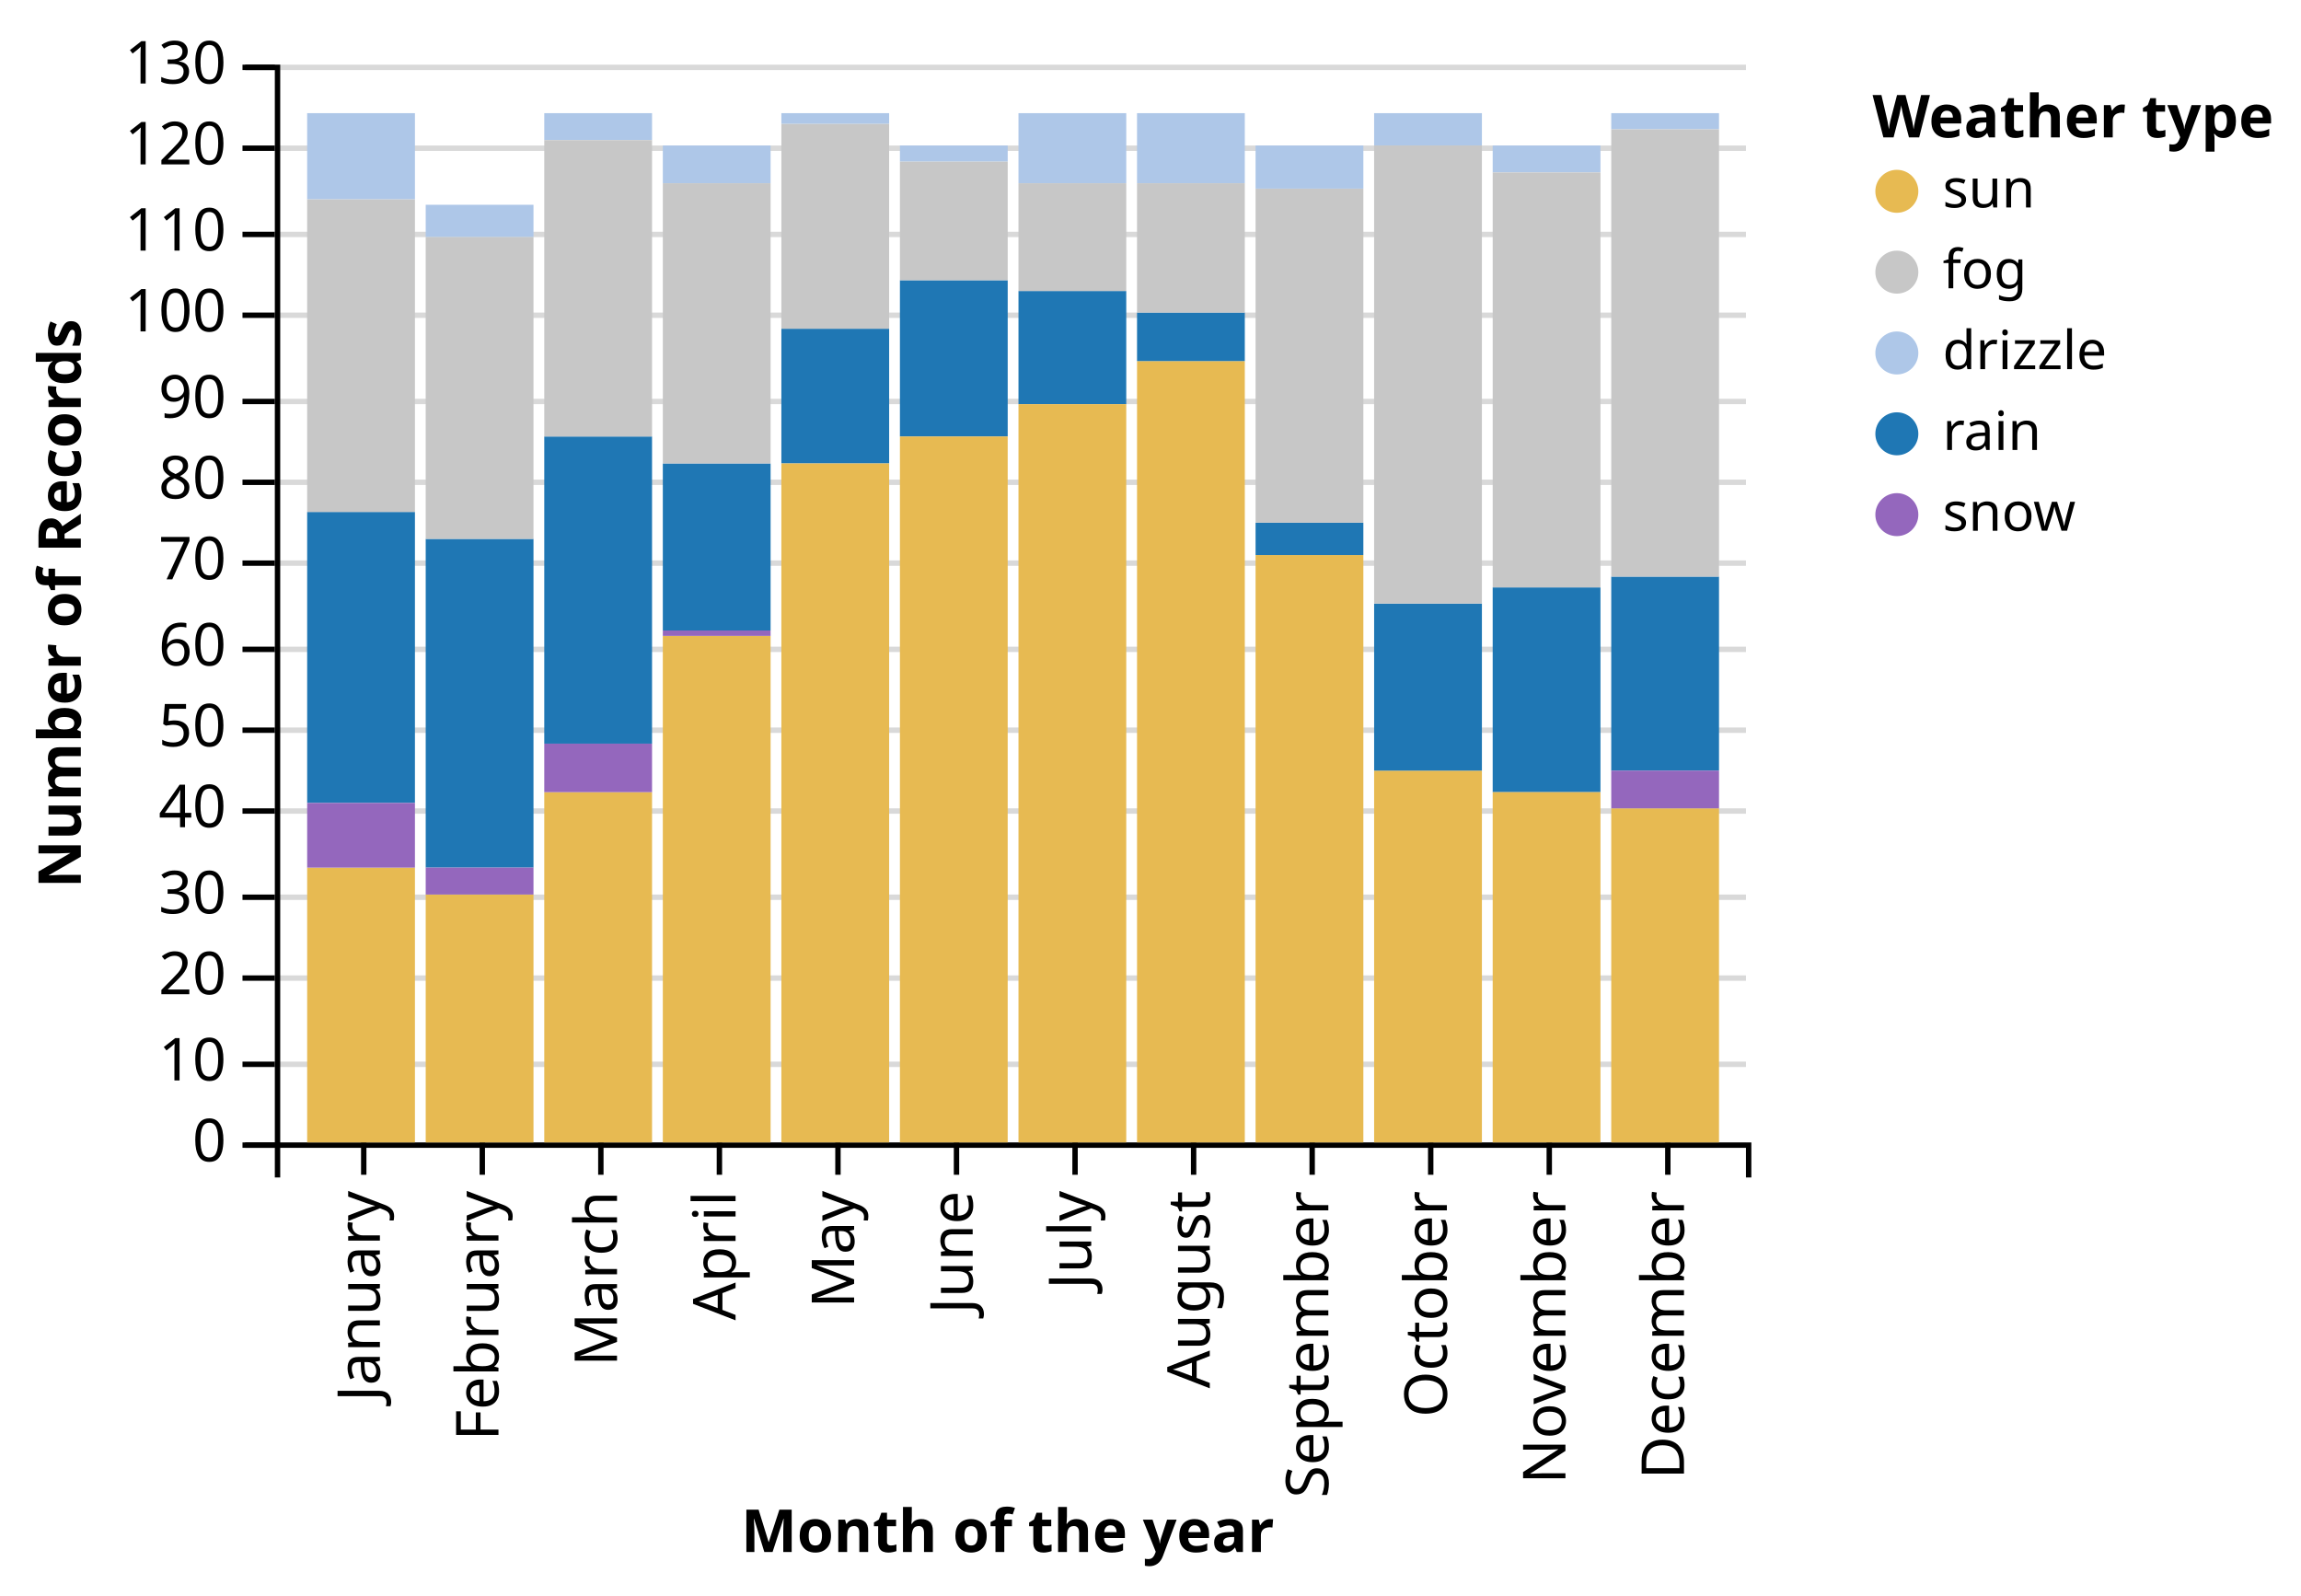
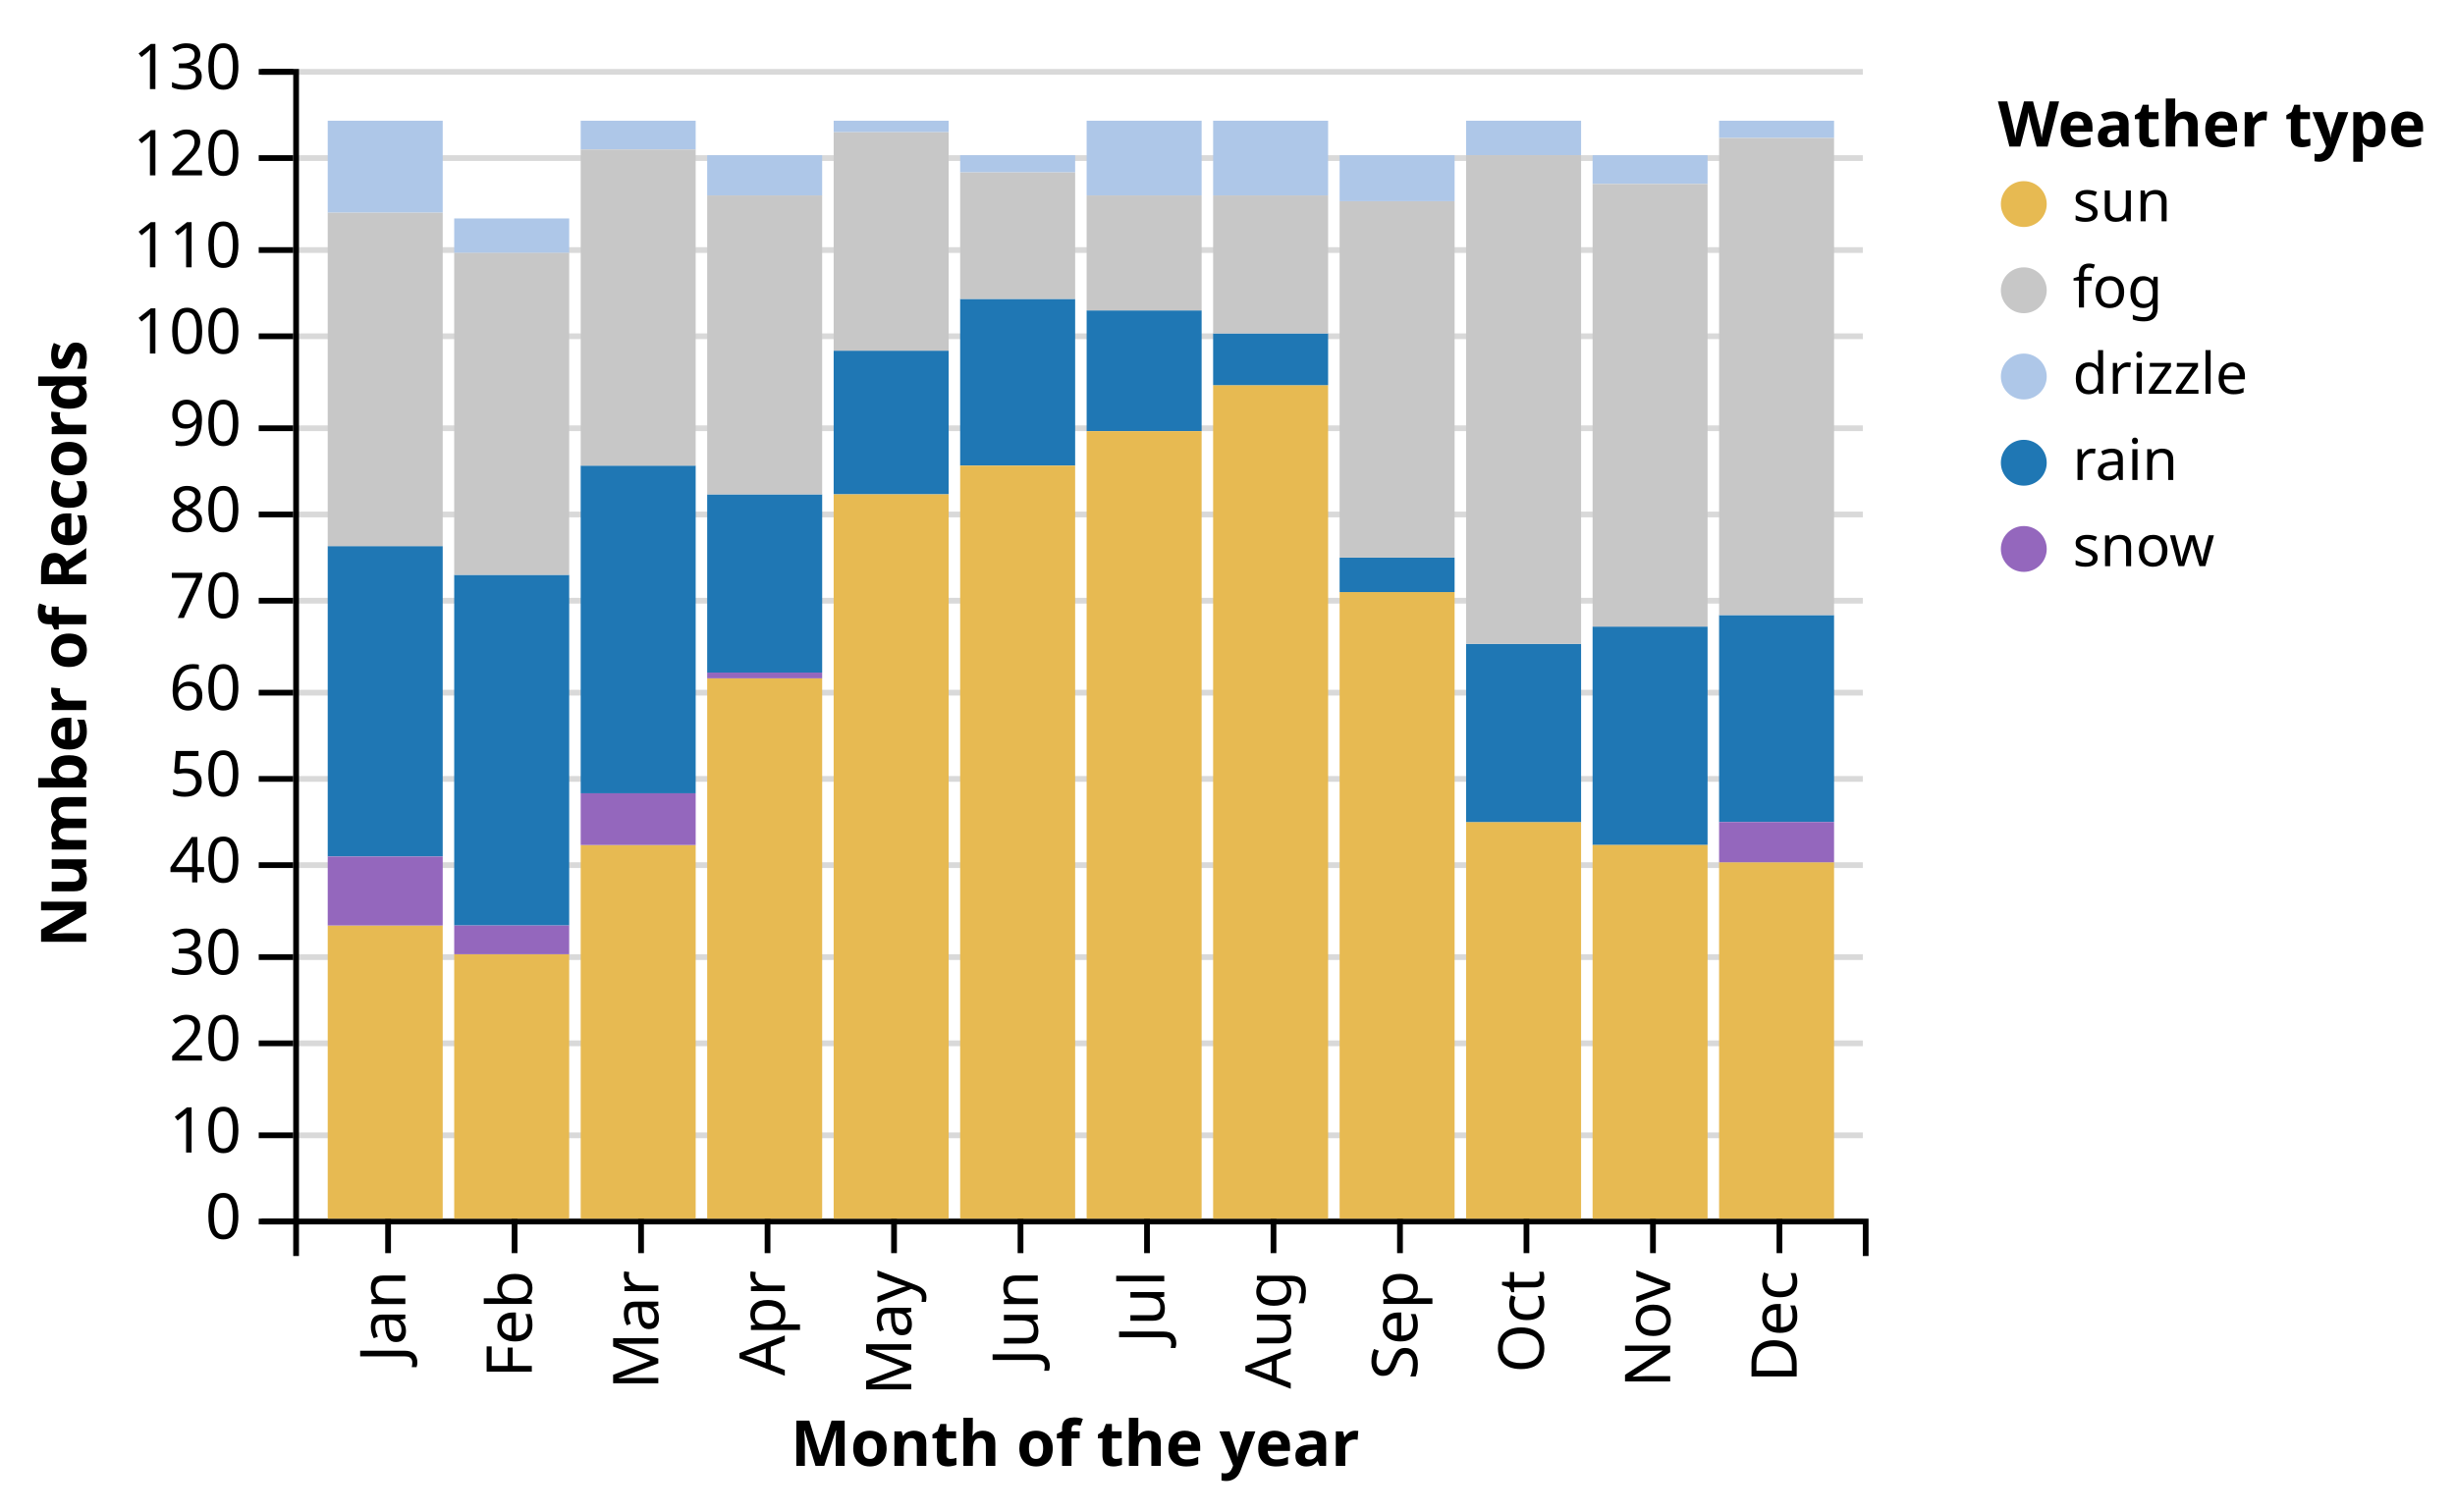
- <svg xmlns="http://www.w3.org/2000/svg" class="marks" width="427" height="296" version="1.1">
+ <svg xmlns="http://www.w3.org/2000/svg" class="marks" width="427" height="263" version="1.1">
  <g transform="translate(51,12)">
    <g class="mark-group">
      <g transform="translate(0,0)">
        <rect class="background" width="1" height="1" style="fill: none;" />
        <g class="mark-group root">
          <g transform="translate(0,0)">
            <rect class="background" width="273" height="200" style="fill: none;" />
            <g class="mark-group">
              <g transform="translate(0,200)">
                <rect class="background" width="0" height="0" style="pointer-events: none; fill: none;" />
                <g class="mark-rule" style="pointer-events: none;" />
                <g class="mark-rule" style="pointer-events: none;">
                  <line transform="translate(16.5,0)" x2="0" y2="6" style="fill: none; stroke: #000; stroke-width: 1; opacity: 1;" />
                  <line transform="translate(38.5,0)" x2="0" y2="6" style="fill: none; stroke: #000; stroke-width: 1; opacity: 1;" />
                  <line transform="translate(60.5,0)" x2="0" y2="6" style="fill: none; stroke: #000; stroke-width: 1; opacity: 1;" />
                  <line transform="translate(82.5,0)" x2="0" y2="6" style="fill: none; stroke: #000; stroke-width: 1; opacity: 1;" />
                  <line transform="translate(104.5,0)" x2="0" y2="6" style="fill: none; stroke: #000; stroke-width: 1; opacity: 1;" />
                  <line transform="translate(126.5,0)" x2="0" y2="6" style="fill: none; stroke: #000; stroke-width: 1; opacity: 1;" />
                  <line transform="translate(148.5,0)" x2="0" y2="6" style="fill: none; stroke: #000; stroke-width: 1; opacity: 1;" />
                  <line transform="translate(170.5,0)" x2="0" y2="6" style="fill: none; stroke: #000; stroke-width: 1; opacity: 1;" />
                  <line transform="translate(192.5,0)" x2="0" y2="6" style="fill: none; stroke: #000; stroke-width: 1; opacity: 1;" />
                  <line transform="translate(214.5,0)" x2="0" y2="6" style="fill: none; stroke: #000; stroke-width: 1; opacity: 1;" />
                  <line transform="translate(236.5,0)" x2="0" y2="6" style="fill: none; stroke: #000; stroke-width: 1; opacity: 1;" />
                  <line transform="translate(258.5,0)" x2="0" y2="6" style="fill: none; stroke: #000; stroke-width: 1; opacity: 1;" />
                </g>
                <g class="mark-rule" style="pointer-events: none;" />
                <g class="mark-text">
-                   <text text-anchor="end" transform="translate(16.5,9) rotate(270) translate(0,3)" style="font: 11px sans-serif; fill: #000; opacity: 1;">January</text>
-                   <text text-anchor="end" transform="translate(38.5,9) rotate(270) translate(0,3)" style="font: 11px sans-serif; fill: #000; opacity: 1;">February</text>
-                   <text text-anchor="end" transform="translate(60.5,9) rotate(270) translate(0,3)" style="font: 11px sans-serif; fill: #000; opacity: 1;">March</text>
-                   <text text-anchor="end" transform="translate(82.5,9) rotate(270) translate(0,3)" style="font: 11px sans-serif; fill: #000; opacity: 1;">April</text>
+                   <text text-anchor="end" transform="translate(16.5,9) rotate(270) translate(0,3)" style="font: 11px sans-serif; fill: #000; opacity: 1;">Jan</text>
+                   <text text-anchor="end" transform="translate(38.5,9) rotate(270) translate(0,3)" style="font: 11px sans-serif; fill: #000; opacity: 1;">Feb</text>
+                   <text text-anchor="end" transform="translate(60.5,9) rotate(270) translate(0,3)" style="font: 11px sans-serif; fill: #000; opacity: 1;">Mar</text>
+                   <text text-anchor="end" transform="translate(82.5,9) rotate(270) translate(0,3)" style="font: 11px sans-serif; fill: #000; opacity: 1;">Apr</text>
                  <text text-anchor="end" transform="translate(104.5,9) rotate(270) translate(0,3)" style="font: 11px sans-serif; fill: #000; opacity: 1;">May</text>
-                   <text text-anchor="end" transform="translate(126.5,9) rotate(270) translate(0,3)" style="font: 11px sans-serif; fill: #000; opacity: 1;">June</text>
-                   <text text-anchor="end" transform="translate(148.5,9) rotate(270) translate(0,3)" style="font: 11px sans-serif; fill: #000; opacity: 1;">July</text>
-                   <text text-anchor="end" transform="translate(170.5,9) rotate(270) translate(0,3)" style="font: 11px sans-serif; fill: #000; opacity: 1;">August</text>
-                   <text text-anchor="end" transform="translate(192.5,9) rotate(270) translate(0,3)" style="font: 11px sans-serif; fill: #000; opacity: 1;">September</text>
-                   <text text-anchor="end" transform="translate(214.5,9) rotate(270) translate(0,3)" style="font: 11px sans-serif; fill: #000; opacity: 1;">October</text>
-                   <text text-anchor="end" transform="translate(236.5,9) rotate(270) translate(0,3)" style="font: 11px sans-serif; fill: #000; opacity: 1;">November</text>
-                   <text text-anchor="end" transform="translate(258.5,9) rotate(270) translate(0,3)" style="font: 11px sans-serif; fill: #000; opacity: 1;">December</text>
+                   <text text-anchor="end" transform="translate(126.5,9) rotate(270) translate(0,3)" style="font: 11px sans-serif; fill: #000; opacity: 1;">Jun</text>
+                   <text text-anchor="end" transform="translate(148.5,9) rotate(270) translate(0,3)" style="font: 11px sans-serif; fill: #000; opacity: 1;">Jul</text>
+                   <text text-anchor="end" transform="translate(170.5,9) rotate(270) translate(0,3)" style="font: 11px sans-serif; fill: #000; opacity: 1;">Aug</text>
+                   <text text-anchor="end" transform="translate(192.5,9) rotate(270) translate(0,3)" style="font: 11px sans-serif; fill: #000; opacity: 1;">Sep</text>
+                   <text text-anchor="end" transform="translate(214.5,9) rotate(270) translate(0,3)" style="font: 11px sans-serif; fill: #000; opacity: 1;">Oct</text>
+                   <text text-anchor="end" transform="translate(236.5,9) rotate(270) translate(0,3)" style="font: 11px sans-serif; fill: #000; opacity: 1;">Nov</text>
+                   <text text-anchor="end" transform="translate(258.5,9) rotate(270) translate(0,3)" style="font: 11px sans-serif; fill: #000; opacity: 1;">Dec</text>
                </g>
                <g class="mark-path" style="pointer-events: none;">
                  <path transform="translate(0.5,0.5)" d="M0,6V0H273V6" style="fill: none; stroke: #000; stroke-width: 1;" />
                </g>
                <g class="mark-text">
-                   <text text-anchor="middle" transform="translate(136,76)" style="font: bold 11px sans-serif; fill: #000;">Month of the year</text>
+                   <text text-anchor="middle" transform="translate(136,43)" style="font: bold 11px sans-serif; fill: #000;">Month of the year</text>
                </g>
              </g>
            </g>
            <g class="mark-group">
              <g transform="translate(0,0)">
                <rect class="background" width="0" height="0" style="pointer-events: none; fill: none;" />
                <g class="mark-rule" style="pointer-events: none;">
                  <line transform="translate(0,200.5)" x2="273" y2="0" style="fill: none; stroke: #000; stroke-opacity: 0.15; opacity: 1;" />
                  <line transform="translate(0,185.5)" x2="273" y2="0" style="fill: none; stroke: #000; stroke-opacity: 0.15; opacity: 1;" />
                  <line transform="translate(0,169.5)" x2="273" y2="0" style="fill: none; stroke: #000; stroke-opacity: 0.15; opacity: 1;" />
                  <line transform="translate(0,154.5)" x2="273" y2="0" style="fill: none; stroke: #000; stroke-opacity: 0.15; opacity: 1;" />
                  <line transform="translate(0,138.5)" x2="273" y2="0" style="fill: none; stroke: #000; stroke-opacity: 0.15; opacity: 1;" />
                  <line transform="translate(0,123.5)" x2="273" y2="0" style="fill: none; stroke: #000; stroke-opacity: 0.15; opacity: 1;" />
                  <line transform="translate(0,108.5)" x2="273" y2="0" style="fill: none; stroke: #000; stroke-opacity: 0.15; opacity: 1;" />
                  <line transform="translate(0,92.5)" x2="273" y2="0" style="fill: none; stroke: #000; stroke-opacity: 0.15; opacity: 1;" />
                  <line transform="translate(0,77.5)" x2="273" y2="0" style="fill: none; stroke: #000; stroke-opacity: 0.15; opacity: 1;" />
                  <line transform="translate(0,62.5)" x2="273" y2="0" style="fill: none; stroke: #000; stroke-opacity: 0.15; opacity: 1;" />
                  <line transform="translate(0,46.5)" x2="273" y2="0" style="fill: none; stroke: #000; stroke-opacity: 0.15; opacity: 1;" />
                  <line transform="translate(0,31.5)" x2="273" y2="0" style="fill: none; stroke: #000; stroke-opacity: 0.15; opacity: 1;" />
                  <line transform="translate(0,15.5)" x2="273" y2="0" style="fill: none; stroke: #000; stroke-opacity: 0.15; opacity: 1;" />
                  <line transform="translate(0,0.5)" x2="273" y2="0" style="fill: none; stroke: #000; stroke-opacity: 0.15; opacity: 1;" />
                </g>
                <g class="mark-rule" style="pointer-events: none;">
                  <line transform="translate(-6,200.5)" x2="6" y2="0" style="fill: none; stroke: #000; stroke-width: 1; opacity: 1;" />
                  <line transform="translate(-6,185.5)" x2="6" y2="0" style="fill: none; stroke: #000; stroke-width: 1; opacity: 1;" />
                  <line transform="translate(-6,169.5)" x2="6" y2="0" style="fill: none; stroke: #000; stroke-width: 1; opacity: 1;" />
                  <line transform="translate(-6,154.5)" x2="6" y2="0" style="fill: none; stroke: #000; stroke-width: 1; opacity: 1;" />
                  <line transform="translate(-6,138.5)" x2="6" y2="0" style="fill: none; stroke: #000; stroke-width: 1; opacity: 1;" />
                  <line transform="translate(-6,123.5)" x2="6" y2="0" style="fill: none; stroke: #000; stroke-width: 1; opacity: 1;" />
                  <line transform="translate(-6,108.5)" x2="6" y2="0" style="fill: none; stroke: #000; stroke-width: 1; opacity: 1;" />
                  <line transform="translate(-6,92.5)" x2="6" y2="0" style="fill: none; stroke: #000; stroke-width: 1; opacity: 1;" />
                  <line transform="translate(-6,77.5)" x2="6" y2="0" style="fill: none; stroke: #000; stroke-width: 1; opacity: 1;" />
                  <line transform="translate(-6,62.5)" x2="6" y2="0" style="fill: none; stroke: #000; stroke-width: 1; opacity: 1;" />
                  <line transform="translate(-6,46.5)" x2="6" y2="0" style="fill: none; stroke: #000; stroke-width: 1; opacity: 1;" />
                  <line transform="translate(-6,31.5)" x2="6" y2="0" style="fill: none; stroke: #000; stroke-width: 1; opacity: 1;" />
                  <line transform="translate(-6,15.5)" x2="6" y2="0" style="fill: none; stroke: #000; stroke-width: 1; opacity: 1;" />
                  <line transform="translate(-6,0.5)" x2="6" y2="0" style="fill: none; stroke: #000; stroke-width: 1; opacity: 1;" />
                </g>
                <g class="mark-rule" style="pointer-events: none;" />
                <g class="mark-text">
                  <text text-anchor="end" transform="translate(-9,203.5)" style="font: 11px sans-serif; fill: #000; opacity: 1;">0</text>
                  <text text-anchor="end" transform="translate(-9,188.5)" style="font: 11px sans-serif; fill: #000; opacity: 1;">10</text>
                  <text text-anchor="end" transform="translate(-9,172.5)" style="font: 11px sans-serif; fill: #000; opacity: 1;">20</text>
                  <text text-anchor="end" transform="translate(-9,157.5)" style="font: 11px sans-serif; fill: #000; opacity: 1;">30</text>
                  <text text-anchor="end" transform="translate(-9,141.5)" style="font: 11px sans-serif; fill: #000; opacity: 1;">40</text>
                  <text text-anchor="end" transform="translate(-9,126.5)" style="font: 11px sans-serif; fill: #000; opacity: 1;">50</text>
                  <text text-anchor="end" transform="translate(-9,111.5)" style="font: 11px sans-serif; fill: #000; opacity: 1;">60</text>
                  <text text-anchor="end" transform="translate(-9,95.5)" style="font: 11px sans-serif; fill: #000; opacity: 1;">70</text>
                  <text text-anchor="end" transform="translate(-9,80.5)" style="font: 11px sans-serif; fill: #000; opacity: 1;">80</text>
                  <text text-anchor="end" transform="translate(-9,65.5)" style="font: 11px sans-serif; fill: #000; opacity: 1;">90</text>
                  <text text-anchor="end" transform="translate(-9,49.5)" style="font: 11px sans-serif; fill: #000; opacity: 1;">100</text>
                  <text text-anchor="end" transform="translate(-9,34.5)" style="font: 11px sans-serif; fill: #000; opacity: 1;">110</text>
                  <text text-anchor="end" transform="translate(-9,18.5)" style="font: 11px sans-serif; fill: #000; opacity: 1;">120</text>
                  <text text-anchor="end" transform="translate(-9,3.5)" style="font: 11px sans-serif; fill: #000; opacity: 1;">130</text>
                </g>
                <g class="mark-path" style="pointer-events: none;">
                  <path transform="translate(0.5,0.5)" d="M-6,0H0V200H-6" style="fill: none; stroke: #000; stroke-width: 1;" />
                </g>
                <g class="mark-text">
                  <text text-anchor="middle" transform="translate(-39,100) rotate(-90) translate(0,3)" style="font: bold 11px sans-serif; fill: #000;">Number of Records</text>
                </g>
              </g>
            </g>
            <g class="mark-rect marks">
              <rect transform="translate(6,9)" width="20" height="16" style="fill: #aec7e8;" />
              <rect transform="translate(6,83)" width="20" height="54" style="fill: #1f77b4;" />
              <rect transform="translate(6,149)" width="20" height="51" style="fill: #e7ba52;" />
              <rect transform="translate(6,137)" width="20" height="12" style="fill: #9467bd;" />
              <rect transform="translate(28,88)" width="20" height="61" style="fill: #1f77b4;" />
              <rect transform="translate(28,154)" width="20" height="46" style="fill: #e7ba52;" />
              <rect transform="translate(28,26)" width="20" height="6" style="fill: #aec7e8;" />
              <rect transform="translate(28,149)" width="20" height="5" style="fill: #9467bd;" />
              <rect transform="translate(50,135)" width="20" height="65" style="fill: #e7ba52;" />
              <rect transform="translate(50,69)" width="20" height="57" style="fill: #1f77b4;" />
              <rect transform="translate(50,126)" width="20" height="9" style="fill: #9467bd;" />
              <rect transform="translate(50,9)" width="20" height="5" style="fill: #aec7e8;" />
              <rect transform="translate(72,74)" width="20" height="31" style="fill: #1f77b4;" />
              <rect transform="translate(72,106)" width="20" height="94" style="fill: #e7ba52;" />
              <rect transform="translate(72,105)" width="20" height="1" style="fill: #9467bd;" />
              <rect transform="translate(72,15)" width="20" height="7" style="fill: #aec7e8;" />
              <rect transform="translate(94,49)" width="20" height="25" style="fill: #1f77b4;" />
              <rect transform="translate(94,74)" width="20" height="126" style="fill: #e7ba52;" />
              <rect transform="translate(94,9)" width="20" height="2" style="fill: #aec7e8;" />
              <rect transform="translate(116,40)" width="20" height="29" style="fill: #1f77b4;" />
              <rect transform="translate(116,69)" width="20" height="131" style="fill: #e7ba52;" />
              <rect transform="translate(116,15)" width="20" height="3" style="fill: #aec7e8;" />
              <rect transform="translate(138,42)" width="20" height="21" style="fill: #1f77b4;" />
              <rect transform="translate(138,63)" width="20" height="137" style="fill: #e7ba52;" />
              <rect transform="translate(138,9)" width="20" height="13" style="fill: #aec7e8;" />
              <rect transform="translate(138,22)" width="20" height="20" style="fill: #c7c7c7;" />
              <rect transform="translate(160,9)" width="20" height="13" style="fill: #aec7e8;" />
              <rect transform="translate(160,55)" width="20" height="145" style="fill: #e7ba52;" />
              <rect transform="translate(160,46)" width="20" height="9" style="fill: #1f77b4;" />
              <rect transform="translate(182,91)" width="20" height="109" style="fill: #e7ba52;" />
              <rect transform="translate(182,85)" width="20" height="6" style="fill: #1f77b4;" />
              <rect transform="translate(182,23)" width="20" height="62" style="fill: #c7c7c7;" />
              <rect transform="translate(182,15)" width="20" height="8" style="fill: #aec7e8;" />
              <rect transform="translate(204,131)" width="20" height="69" style="fill: #e7ba52;" />
              <rect transform="translate(204,9)" width="20" height="6" style="fill: #aec7e8;" />
              <rect transform="translate(204,100)" width="20" height="31" style="fill: #1f77b4;" />
              <rect transform="translate(226,97)" width="20" height="38" style="fill: #1f77b4;" />
              <rect transform="translate(226,135)" width="20" height="65" style="fill: #e7ba52;" />
              <rect transform="translate(226,15)" width="20" height="5" style="fill: #aec7e8;" />
              <rect transform="translate(226,20)" width="20" height="77" style="fill: #c7c7c7;" />
              <rect transform="translate(248,95)" width="20" height="36" style="fill: #1f77b4;" />
              <rect transform="translate(248,138)" width="20" height="62" style="fill: #e7ba52;" />
              <rect transform="translate(248,131)" width="20" height="7" style="fill: #9467bd;" />
              <rect transform="translate(248,9)" width="20" height="3" style="fill: #aec7e8;" />
              <rect transform="translate(50,14)" width="20" height="55" style="fill: #c7c7c7;" />
              <rect transform="translate(72,22)" width="20" height="52" style="fill: #c7c7c7;" />
              <rect transform="translate(94,11)" width="20" height="38" style="fill: #c7c7c7;" />
              <rect transform="translate(116,18)" width="20" height="22" style="fill: #c7c7c7;" />
              <rect transform="translate(160,22)" width="20" height="24" style="fill: #c7c7c7;" />
              <rect transform="translate(204,15)" width="20" height="85" style="fill: #c7c7c7;" />
              <rect transform="translate(248,12)" width="20" height="83" style="fill: #c7c7c7;" />
              <rect transform="translate(6,25)" width="20" height="58" style="fill: #c7c7c7;" />
              <rect transform="translate(28,32)" width="20" height="56" style="fill: #c7c7c7;" />
            </g>
            <g class="mark-group">
              <g transform="translate(293.5,0.5)">
                <rect class="background" width="77" height="92" style="pointer-events: none; fill: none;" />
                <g class="mark-text" style="pointer-events: none;">
                  <text text-anchor="start" transform="translate(3,13)" style="font: bold 11px sans-serif; fill: #000; opacity: 1;">Weather type</text>
                </g>
                <g class="mark-symbol" style="pointer-events: none;">
                  <path transform="translate(7.5,23)" d="M0,3.989A3.989,3.989 0 1,1 0,-3.989A3.989,3.989 0 1,1 0,3.989Z" style="fill: #e7ba52; stroke: #888; stroke-width: 0; opacity: 1;" />
                  <path transform="translate(7.5,38)" d="M0,3.989A3.989,3.989 0 1,1 0,-3.989A3.989,3.989 0 1,1 0,3.989Z" style="fill: #c7c7c7; stroke: #888; stroke-width: 0; opacity: 1;" />
                  <path transform="translate(7.5,53)" d="M0,3.989A3.989,3.989 0 1,1 0,-3.989A3.989,3.989 0 1,1 0,3.989Z" style="fill: #aec7e8; stroke: #888; stroke-width: 0; opacity: 1;" />
                  <path transform="translate(7.5,68)" d="M0,3.989A3.989,3.989 0 1,1 0,-3.989A3.989,3.989 0 1,1 0,3.989Z" style="fill: #1f77b4; stroke: #888; stroke-width: 0; opacity: 1;" />
                  <path transform="translate(7.5,83)" d="M0,3.989A3.989,3.989 0 1,1 0,-3.989A3.989,3.989 0 1,1 0,3.989Z" style="fill: #9467bd; stroke: #888; stroke-width: 0; opacity: 1;" />
                </g>
                <g class="mark-text" style="pointer-events: none;">
                  <text text-anchor="start" transform="translate(16,26)" style="font: 10px sans-serif; fill: #000; opacity: 1;">sun</text>
                  <text text-anchor="start" transform="translate(16,41)" style="font: 10px sans-serif; fill: #000; opacity: 1;">fog</text>
                  <text text-anchor="start" transform="translate(16,56)" style="font: 10px sans-serif; fill: #000; opacity: 1;">drizzle</text>
                  <text text-anchor="start" transform="translate(16,71)" style="font: 10px sans-serif; fill: #000; opacity: 1;">rain</text>
                  <text text-anchor="start" transform="translate(16,86)" style="font: 10px sans-serif; fill: #000; opacity: 1;">snow</text>
                </g>
              </g>
            </g>
          </g>
        </g>
      </g>
    </g>
  </g>
</svg>
